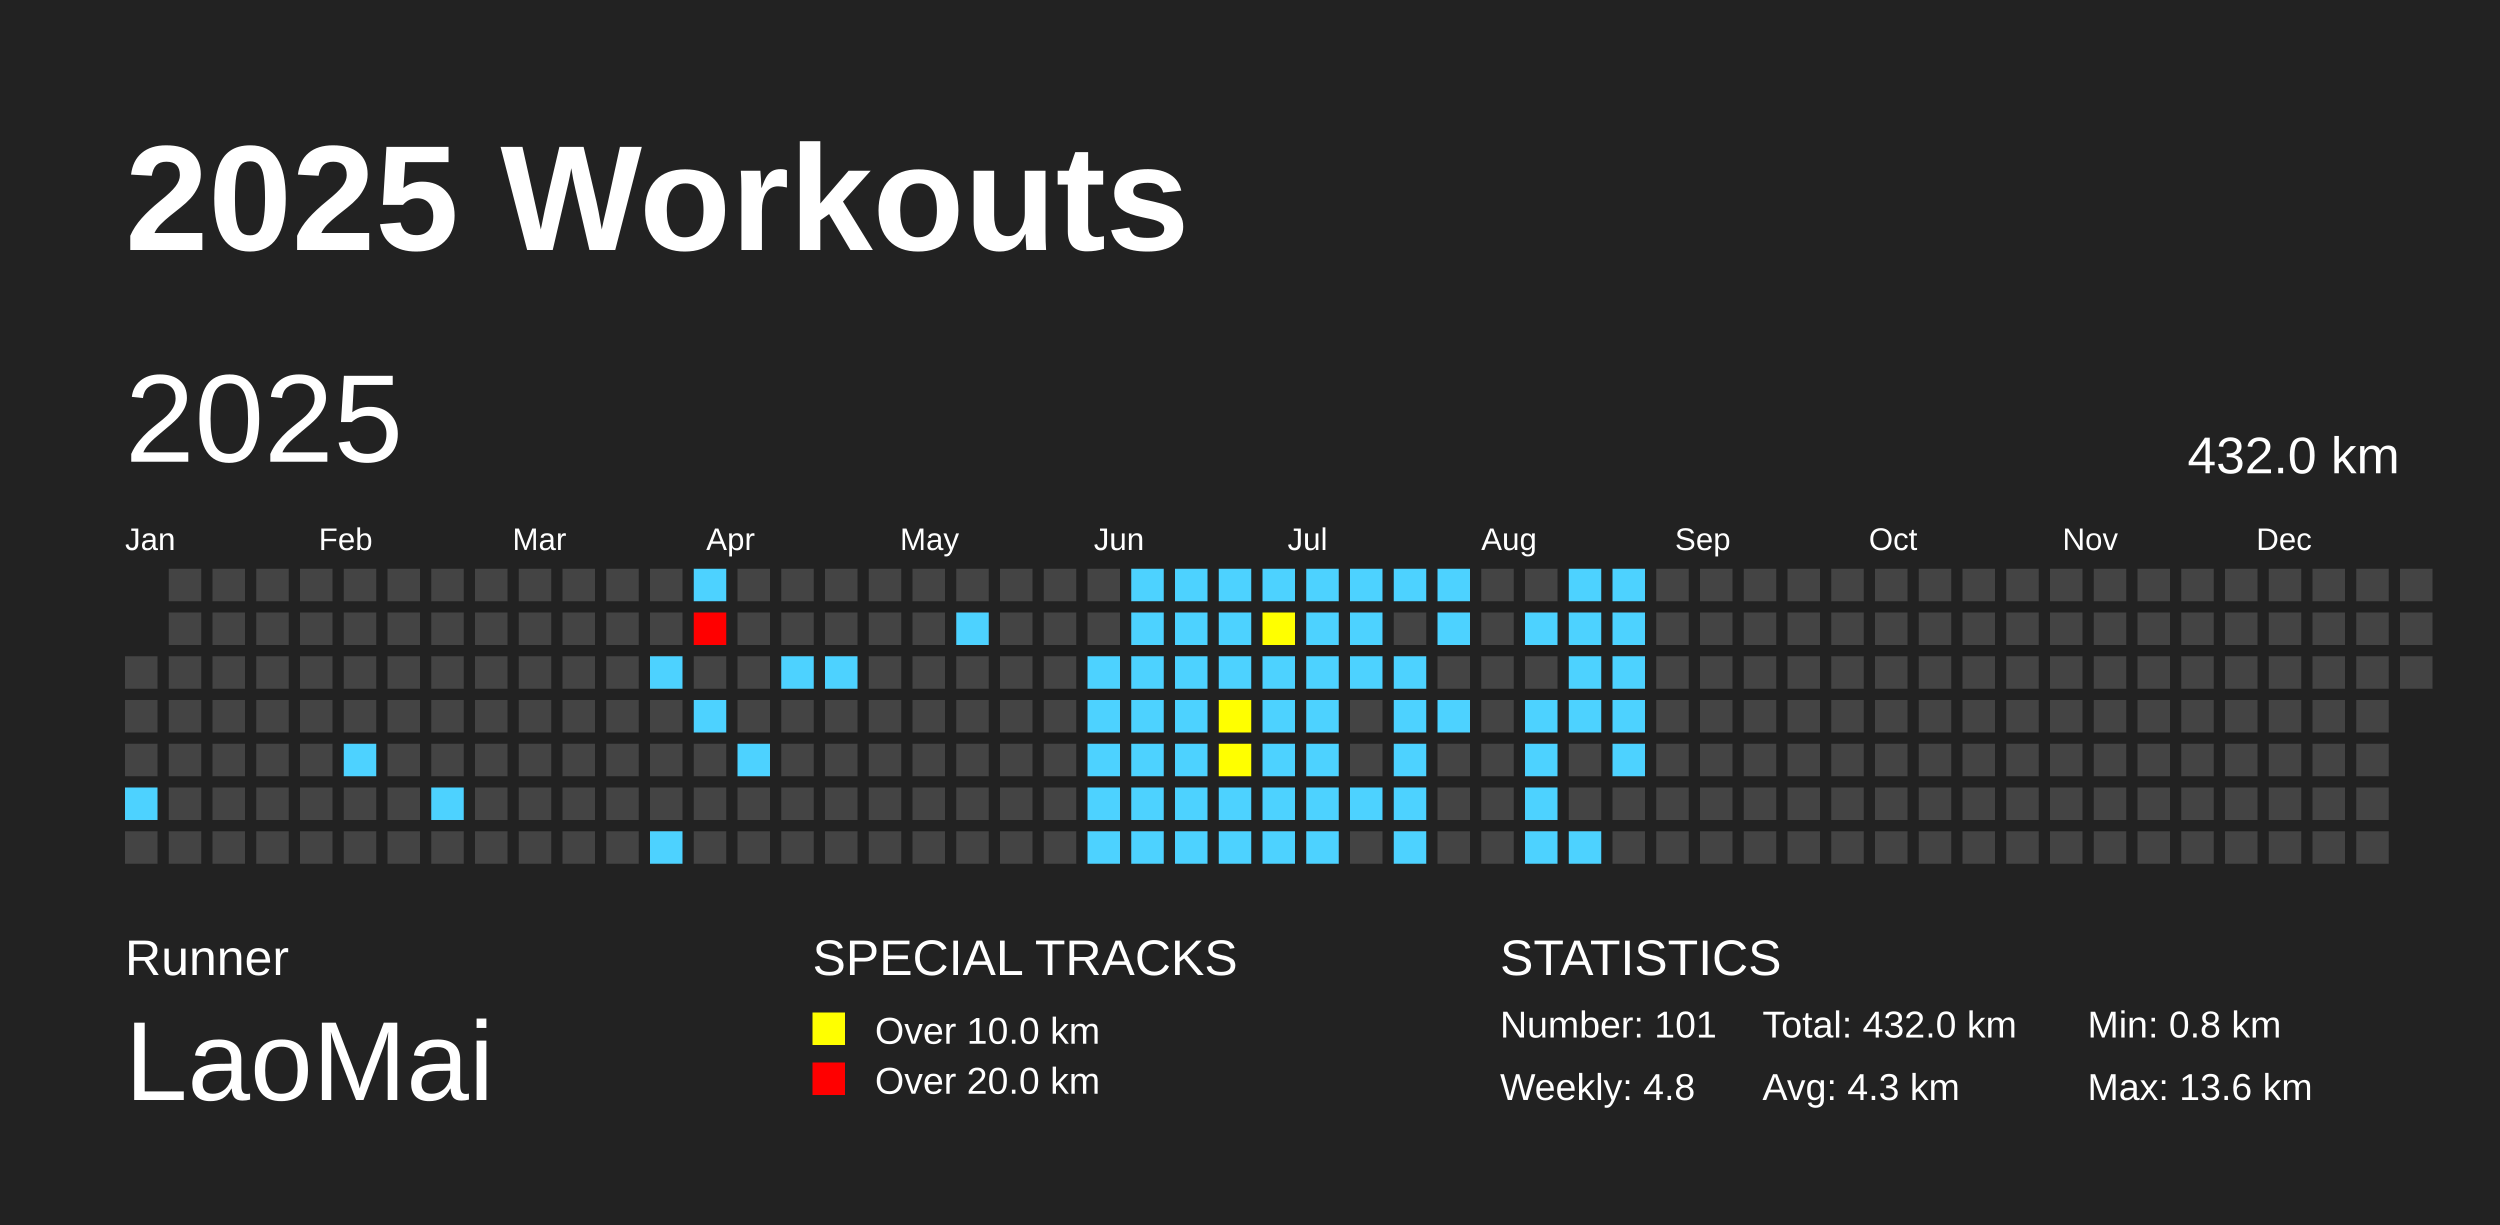
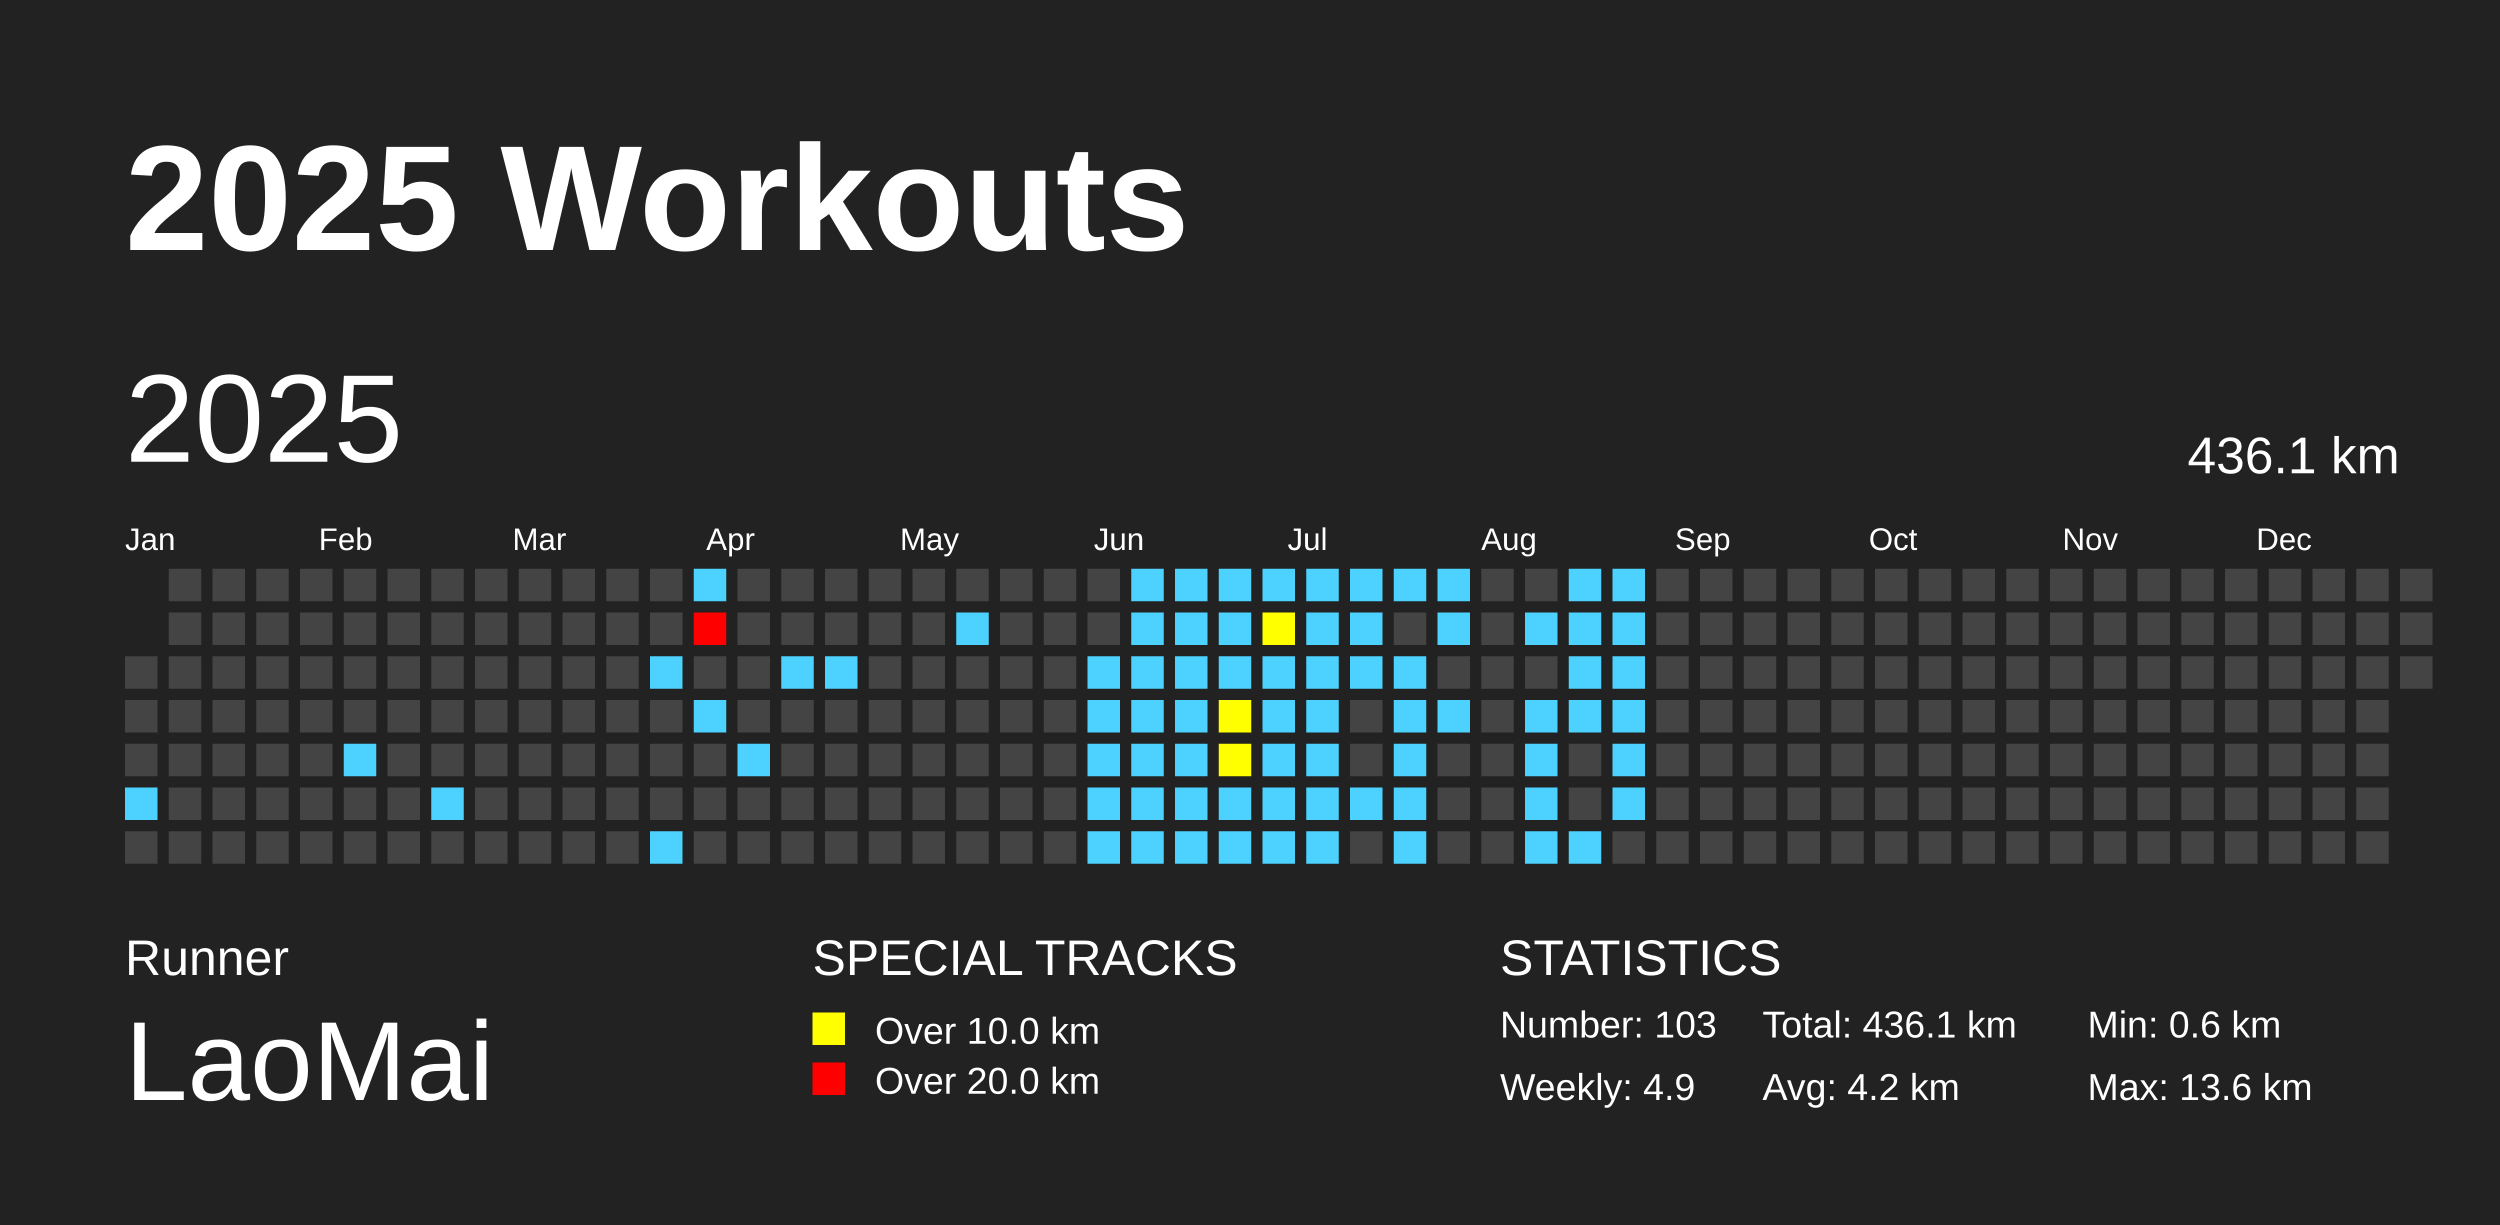
<svg xmlns="http://www.w3.org/2000/svg" baseProfile="full" height="98mm" version="1.1" viewBox="0,0,200,98" width="200mm">
  <defs />
  <rect fill="#222222" height="98" width="200" x="0" y="0" />
  <text fill="#FFFFFF" style="font-size:12px; font-family:Arial; font-weight:bold;" x="10" y="20">2025 Workouts</text>
  <text fill="#FFFFFF" style="font-size:4px; font-family:Arial" x="10" y="78">Runner</text>
  <text fill="#FFFFFF" style="font-size:9px; font-family:Arial" x="10" y="88">LaoMai</text>
  <text fill="#FFFFFF" style="font-size:4px; font-family:Arial" x="65" y="78">SPECIAL TRACKS</text>
  <rect fill="yellow" height="2.6" width="2.6" x="65" y="81" />
  <text fill="#FFFFFF" style="font-size:3px; font-family:Arial" x="70" y="83.5">Over 10.0 km</text>
  <rect fill="red" height="2.6" width="2.6" x="65" y="85" />
  <text fill="#FFFFFF" style="font-size:3px; font-family:Arial" x="70" y="87.5">Over 20.0 km</text>
  <text fill="#FFFFFF" style="font-size:4px; font-family:Arial" x="120" y="78">STATISTICS</text>
-   <text fill="#FFFFFF" style="font-size:3px; font-family:Arial" x="120" y="83">Number: 101</text>
-   <text fill="#FFFFFF" style="font-size:3px; font-family:Arial" x="120" y="88">Weekly: 4.8</text>
-   <text fill="#FFFFFF" style="font-size:3px; font-family:Arial" x="141" y="83">Total: 432.0 km</text>
-   <text fill="#FFFFFF" style="font-size:3px; font-family:Arial" x="141" y="88">Avg: 4.3 km</text>
-   <text fill="#FFFFFF" style="font-size:3px; font-family:Arial" x="167" y="83">Min: 0.8 km</text>
+   <text fill="#FFFFFF" style="font-size:3px; font-family:Arial" x="120" y="83">Number: 103</text>
+   <text fill="#FFFFFF" style="font-size:3px; font-family:Arial" x="120" y="88">Weekly: 4.9</text>
+   <text fill="#FFFFFF" style="font-size:3px; font-family:Arial" x="141" y="83">Total: 436.1 km</text>
+   <text fill="#FFFFFF" style="font-size:3px; font-family:Arial" x="141" y="88">Avg: 4.2 km</text>
+   <text fill="#FFFFFF" style="font-size:3px; font-family:Arial" x="167" y="83">Min: 0.6 km</text>
  <text fill="#FFFFFF" style="font-size:3px; font-family:Arial" x="167" y="88">Max: 13.6 km</text>
  <text dominant-baseline="hanging" fill="#FFFFFF" style="font-size:10.0px; font-family:Arial;" x="10" y="30">2025</text>
-   <text dominant-baseline="hanging" fill="#FFFFFF" style="font-size:4.125px; font-family:Arial;" x="175" y="35">432.0 km</text>
+   <text dominant-baseline="hanging" fill="#FFFFFF" style="font-size:4.125px; font-family:Arial;" x="175" y="35">436.1 km</text>
  <text fill="#FFFFFF" style="font-size:2.5px; font-family:Arial" x="10.0" y="44">Jan</text>
  <text fill="#FFFFFF" style="font-size:2.5px; font-family:Arial" x="25.5" y="44">Feb</text>
  <text fill="#FFFFFF" style="font-size:2.5px; font-family:Arial" x="41.0" y="44">Mar</text>
  <text fill="#FFFFFF" style="font-size:2.5px; font-family:Arial" x="56.5" y="44">Apr</text>
  <text fill="#FFFFFF" style="font-size:2.5px; font-family:Arial" x="72.0" y="44">May</text>
  <text fill="#FFFFFF" style="font-size:2.5px; font-family:Arial" x="87.5" y="44">Jun</text>
  <text fill="#FFFFFF" style="font-size:2.5px; font-family:Arial" x="103.0" y="44">Jul</text>
  <text fill="#FFFFFF" style="font-size:2.5px; font-family:Arial" x="118.5" y="44">Aug</text>
  <text fill="#FFFFFF" style="font-size:2.5px; font-family:Arial" x="134.0" y="44">Sep</text>
  <text fill="#FFFFFF" style="font-size:2.5px; font-family:Arial" x="149.5" y="44">Oct</text>
  <text fill="#FFFFFF" style="font-size:2.5px; font-family:Arial" x="165.0" y="44">Nov</text>
  <text fill="#FFFFFF" style="font-size:2.5px; font-family:Arial" x="180.5" y="44">Dec</text>
  <rect fill="#444444" height="2.6" width="2.6" x="10.0" y="52.5" />
  <rect fill="#444444" height="2.6" width="2.6" x="10.0" y="56.0" />
  <rect fill="#444444" height="2.6" width="2.6" x="10.0" y="59.5" />
  <rect fill="#4DD2FF" height="2.6" width="2.6" x="10.0" y="63.0" />
  <rect fill="#444444" height="2.6" width="2.6" x="10.0" y="66.5" />
  <rect fill="#444444" height="2.6" width="2.6" x="13.5" y="45.5" />
  <rect fill="#444444" height="2.6" width="2.6" x="13.5" y="49.0" />
  <rect fill="#444444" height="2.6" width="2.6" x="13.5" y="52.5" />
  <rect fill="#444444" height="2.6" width="2.6" x="13.5" y="56.0" />
  <rect fill="#444444" height="2.6" width="2.6" x="13.5" y="59.5" />
  <rect fill="#444444" height="2.6" width="2.6" x="13.5" y="63.0" />
  <rect fill="#444444" height="2.6" width="2.6" x="13.5" y="66.5" />
  <rect fill="#444444" height="2.6" width="2.6" x="17.0" y="45.5" />
  <rect fill="#444444" height="2.6" width="2.6" x="17.0" y="49.0" />
  <rect fill="#444444" height="2.6" width="2.6" x="17.0" y="52.5" />
  <rect fill="#444444" height="2.6" width="2.6" x="17.0" y="56.0" />
  <rect fill="#444444" height="2.6" width="2.6" x="17.0" y="59.5" />
  <rect fill="#444444" height="2.6" width="2.6" x="17.0" y="63.0" />
  <rect fill="#444444" height="2.6" width="2.6" x="17.0" y="66.5" />
  <rect fill="#444444" height="2.6" width="2.6" x="20.5" y="45.5" />
  <rect fill="#444444" height="2.6" width="2.6" x="20.5" y="49.0" />
  <rect fill="#444444" height="2.6" width="2.6" x="20.5" y="52.5" />
  <rect fill="#444444" height="2.6" width="2.6" x="20.5" y="56.0" />
  <rect fill="#444444" height="2.6" width="2.6" x="20.5" y="59.5" />
  <rect fill="#444444" height="2.6" width="2.6" x="20.5" y="63.0" />
  <rect fill="#444444" height="2.6" width="2.6" x="20.5" y="66.5" />
  <rect fill="#444444" height="2.6" width="2.6" x="24.0" y="45.5" />
  <rect fill="#444444" height="2.6" width="2.6" x="24.0" y="49.0" />
  <rect fill="#444444" height="2.6" width="2.6" x="24.0" y="52.5" />
  <rect fill="#444444" height="2.6" width="2.6" x="24.0" y="56.0" />
  <rect fill="#444444" height="2.6" width="2.6" x="24.0" y="59.5" />
  <rect fill="#444444" height="2.6" width="2.6" x="24.0" y="63.0" />
  <rect fill="#444444" height="2.6" width="2.6" x="24.0" y="66.5" />
  <rect fill="#444444" height="2.6" width="2.6" x="27.5" y="45.5" />
  <rect fill="#444444" height="2.6" width="2.6" x="27.5" y="49.0" />
  <rect fill="#444444" height="2.6" width="2.6" x="27.5" y="52.5" />
  <rect fill="#444444" height="2.6" width="2.6" x="27.5" y="56.0" />
  <rect fill="#4DD2FF" height="2.6" width="2.6" x="27.5" y="59.5" />
  <rect fill="#444444" height="2.6" width="2.6" x="27.5" y="63.0" />
  <rect fill="#444444" height="2.6" width="2.6" x="27.5" y="66.5" />
  <rect fill="#444444" height="2.6" width="2.6" x="31.0" y="45.5" />
  <rect fill="#444444" height="2.6" width="2.6" x="31.0" y="49.0" />
  <rect fill="#444444" height="2.6" width="2.6" x="31.0" y="52.5" />
  <rect fill="#444444" height="2.6" width="2.6" x="31.0" y="56.0" />
  <rect fill="#444444" height="2.6" width="2.6" x="31.0" y="59.5" />
  <rect fill="#444444" height="2.6" width="2.6" x="31.0" y="63.0" />
  <rect fill="#444444" height="2.6" width="2.6" x="31.0" y="66.5" />
  <rect fill="#444444" height="2.6" width="2.6" x="34.5" y="45.5" />
  <rect fill="#444444" height="2.6" width="2.6" x="34.5" y="49.0" />
  <rect fill="#444444" height="2.6" width="2.6" x="34.5" y="52.5" />
  <rect fill="#444444" height="2.6" width="2.6" x="34.5" y="56.0" />
  <rect fill="#444444" height="2.6" width="2.6" x="34.5" y="59.5" />
  <rect fill="#4DD2FF" height="2.6" width="2.6" x="34.5" y="63.0" />
  <rect fill="#444444" height="2.6" width="2.6" x="34.5" y="66.5" />
  <rect fill="#444444" height="2.6" width="2.6" x="38.0" y="45.5" />
  <rect fill="#444444" height="2.6" width="2.6" x="38.0" y="49.0" />
  <rect fill="#444444" height="2.6" width="2.6" x="38.0" y="52.5" />
  <rect fill="#444444" height="2.6" width="2.6" x="38.0" y="56.0" />
  <rect fill="#444444" height="2.6" width="2.6" x="38.0" y="59.5" />
  <rect fill="#444444" height="2.6" width="2.6" x="38.0" y="63.0" />
  <rect fill="#444444" height="2.6" width="2.6" x="38.0" y="66.5" />
  <rect fill="#444444" height="2.6" width="2.6" x="41.5" y="45.5" />
  <rect fill="#444444" height="2.6" width="2.6" x="41.5" y="49.0" />
  <rect fill="#444444" height="2.6" width="2.6" x="41.5" y="52.5" />
  <rect fill="#444444" height="2.6" width="2.6" x="41.5" y="56.0" />
  <rect fill="#444444" height="2.6" width="2.6" x="41.5" y="59.5" />
  <rect fill="#444444" height="2.6" width="2.6" x="41.5" y="63.0" />
  <rect fill="#444444" height="2.6" width="2.6" x="41.5" y="66.5" />
  <rect fill="#444444" height="2.6" width="2.6" x="45.0" y="45.5" />
  <rect fill="#444444" height="2.6" width="2.6" x="45.0" y="49.0" />
  <rect fill="#444444" height="2.6" width="2.6" x="45.0" y="52.5" />
  <rect fill="#444444" height="2.6" width="2.6" x="45.0" y="56.0" />
  <rect fill="#444444" height="2.6" width="2.6" x="45.0" y="59.5" />
  <rect fill="#444444" height="2.6" width="2.6" x="45.0" y="63.0" />
  <rect fill="#444444" height="2.6" width="2.6" x="45.0" y="66.5" />
  <rect fill="#444444" height="2.6" width="2.6" x="48.5" y="45.5" />
  <rect fill="#444444" height="2.6" width="2.6" x="48.5" y="49.0" />
  <rect fill="#444444" height="2.6" width="2.6" x="48.5" y="52.5" />
  <rect fill="#444444" height="2.6" width="2.6" x="48.5" y="56.0" />
  <rect fill="#444444" height="2.6" width="2.6" x="48.5" y="59.5" />
  <rect fill="#444444" height="2.6" width="2.6" x="48.5" y="63.0" />
  <rect fill="#444444" height="2.6" width="2.6" x="48.5" y="66.5" />
  <rect fill="#444444" height="2.6" width="2.6" x="52.0" y="45.5" />
  <rect fill="#444444" height="2.6" width="2.6" x="52.0" y="49.0" />
  <rect fill="#4DD2FF" height="2.6" width="2.6" x="52.0" y="52.5" />
  <rect fill="#444444" height="2.6" width="2.6" x="52.0" y="56.0" />
  <rect fill="#444444" height="2.6" width="2.6" x="52.0" y="59.5" />
  <rect fill="#444444" height="2.6" width="2.6" x="52.0" y="63.0" />
  <rect fill="#4DD2FF" height="2.6" width="2.6" x="52.0" y="66.5" />
  <rect fill="#4DD2FF" height="2.6" width="2.6" x="55.5" y="45.5" />
  <rect fill="red" height="2.6" width="2.6" x="55.5" y="49.0" />
  <rect fill="#444444" height="2.6" width="2.6" x="55.5" y="52.5" />
  <rect fill="#4DD2FF" height="2.6" width="2.6" x="55.5" y="56.0" />
  <rect fill="#444444" height="2.6" width="2.6" x="55.5" y="59.5" />
  <rect fill="#444444" height="2.6" width="2.6" x="55.5" y="63.0" />
  <rect fill="#444444" height="2.6" width="2.6" x="55.5" y="66.5" />
  <rect fill="#444444" height="2.6" width="2.6" x="59.0" y="45.5" />
  <rect fill="#444444" height="2.6" width="2.6" x="59.0" y="49.0" />
  <rect fill="#444444" height="2.6" width="2.6" x="59.0" y="52.5" />
  <rect fill="#444444" height="2.6" width="2.6" x="59.0" y="56.0" />
  <rect fill="#4DD2FF" height="2.6" width="2.6" x="59.0" y="59.5" />
  <rect fill="#444444" height="2.6" width="2.6" x="59.0" y="63.0" />
  <rect fill="#444444" height="2.6" width="2.6" x="59.0" y="66.5" />
  <rect fill="#444444" height="2.6" width="2.6" x="62.5" y="45.5" />
  <rect fill="#444444" height="2.6" width="2.6" x="62.5" y="49.0" />
  <rect fill="#4DD2FF" height="2.6" width="2.6" x="62.5" y="52.5" />
  <rect fill="#444444" height="2.6" width="2.6" x="62.5" y="56.0" />
  <rect fill="#444444" height="2.6" width="2.6" x="62.5" y="59.5" />
  <rect fill="#444444" height="2.6" width="2.6" x="62.5" y="63.0" />
  <rect fill="#444444" height="2.6" width="2.6" x="62.5" y="66.5" />
  <rect fill="#444444" height="2.6" width="2.6" x="66.0" y="45.5" />
  <rect fill="#444444" height="2.6" width="2.6" x="66.0" y="49.0" />
  <rect fill="#4DD2FF" height="2.6" width="2.6" x="66.0" y="52.5" />
  <rect fill="#444444" height="2.6" width="2.6" x="66.0" y="56.0" />
  <rect fill="#444444" height="2.6" width="2.6" x="66.0" y="59.5" />
  <rect fill="#444444" height="2.6" width="2.6" x="66.0" y="63.0" />
  <rect fill="#444444" height="2.6" width="2.6" x="66.0" y="66.5" />
  <rect fill="#444444" height="2.6" width="2.6" x="69.5" y="45.5" />
  <rect fill="#444444" height="2.6" width="2.6" x="69.5" y="49.0" />
  <rect fill="#444444" height="2.6" width="2.6" x="69.5" y="52.5" />
  <rect fill="#444444" height="2.6" width="2.6" x="69.5" y="56.0" />
  <rect fill="#444444" height="2.6" width="2.6" x="69.5" y="59.5" />
  <rect fill="#444444" height="2.6" width="2.6" x="69.5" y="63.0" />
  <rect fill="#444444" height="2.6" width="2.6" x="69.5" y="66.5" />
  <rect fill="#444444" height="2.6" width="2.6" x="73.0" y="45.5" />
  <rect fill="#444444" height="2.6" width="2.6" x="73.0" y="49.0" />
  <rect fill="#444444" height="2.6" width="2.6" x="73.0" y="52.5" />
  <rect fill="#444444" height="2.6" width="2.6" x="73.0" y="56.0" />
  <rect fill="#444444" height="2.6" width="2.6" x="73.0" y="59.5" />
  <rect fill="#444444" height="2.6" width="2.6" x="73.0" y="63.0" />
  <rect fill="#444444" height="2.6" width="2.6" x="73.0" y="66.5" />
  <rect fill="#444444" height="2.6" width="2.6" x="76.5" y="45.5" />
  <rect fill="#4DD2FF" height="2.6" width="2.6" x="76.5" y="49.0" />
  <rect fill="#444444" height="2.6" width="2.6" x="76.5" y="52.5" />
  <rect fill="#444444" height="2.6" width="2.6" x="76.5" y="56.0" />
  <rect fill="#444444" height="2.6" width="2.6" x="76.5" y="59.5" />
  <rect fill="#444444" height="2.6" width="2.6" x="76.5" y="63.0" />
  <rect fill="#444444" height="2.6" width="2.6" x="76.5" y="66.5" />
  <rect fill="#444444" height="2.6" width="2.6" x="80.0" y="45.5" />
  <rect fill="#444444" height="2.6" width="2.6" x="80.0" y="49.0" />
  <rect fill="#444444" height="2.6" width="2.6" x="80.0" y="52.5" />
  <rect fill="#444444" height="2.6" width="2.6" x="80.0" y="56.0" />
  <rect fill="#444444" height="2.6" width="2.6" x="80.0" y="59.5" />
  <rect fill="#444444" height="2.6" width="2.6" x="80.0" y="63.0" />
  <rect fill="#444444" height="2.6" width="2.6" x="80.0" y="66.5" />
  <rect fill="#444444" height="2.6" width="2.6" x="83.5" y="45.5" />
  <rect fill="#444444" height="2.6" width="2.6" x="83.5" y="49.0" />
  <rect fill="#444444" height="2.6" width="2.6" x="83.5" y="52.5" />
  <rect fill="#444444" height="2.6" width="2.6" x="83.5" y="56.0" />
  <rect fill="#444444" height="2.6" width="2.6" x="83.5" y="59.5" />
  <rect fill="#444444" height="2.6" width="2.6" x="83.5" y="63.0" />
  <rect fill="#444444" height="2.6" width="2.6" x="83.5" y="66.5" />
  <rect fill="#444444" height="2.6" width="2.6" x="87.0" y="45.5" />
  <rect fill="#444444" height="2.6" width="2.6" x="87.0" y="49.0" />
  <rect fill="#4DD2FF" height="2.6" width="2.6" x="87.0" y="52.5" />
  <rect fill="#4DD2FF" height="2.6" width="2.6" x="87.0" y="56.0" />
  <rect fill="#4DD2FF" height="2.6" width="2.6" x="87.0" y="59.5" />
  <rect fill="#4DD2FF" height="2.6" width="2.6" x="87.0" y="63.0" />
  <rect fill="#4DD2FF" height="2.6" width="2.6" x="87.0" y="66.5" />
  <rect fill="#4DD2FF" height="2.6" width="2.6" x="90.5" y="45.5" />
  <rect fill="#4DD2FF" height="2.6" width="2.6" x="90.5" y="49.0" />
  <rect fill="#4DD2FF" height="2.6" width="2.6" x="90.5" y="52.5" />
  <rect fill="#4DD2FF" height="2.6" width="2.6" x="90.5" y="56.0" />
  <rect fill="#4DD2FF" height="2.6" width="2.6" x="90.5" y="59.5" />
  <rect fill="#4DD2FF" height="2.6" width="2.6" x="90.5" y="63.0" />
  <rect fill="#4DD2FF" height="2.6" width="2.6" x="90.5" y="66.5" />
  <rect fill="#4DD2FF" height="2.6" width="2.6" x="94.0" y="45.5" />
  <rect fill="#4DD2FF" height="2.6" width="2.6" x="94.0" y="49.0" />
  <rect fill="#4DD2FF" height="2.6" width="2.6" x="94.0" y="52.5" />
  <rect fill="#4DD2FF" height="2.6" width="2.6" x="94.0" y="56.0" />
  <rect fill="#4DD2FF" height="2.6" width="2.6" x="94.0" y="59.5" />
  <rect fill="#4DD2FF" height="2.6" width="2.6" x="94.0" y="63.0" />
  <rect fill="#4DD2FF" height="2.6" width="2.6" x="94.0" y="66.5" />
  <rect fill="#4DD2FF" height="2.6" width="2.6" x="97.5" y="45.5" />
  <rect fill="#4DD2FF" height="2.6" width="2.6" x="97.5" y="49.0" />
  <rect fill="#4DD2FF" height="2.6" width="2.6" x="97.5" y="52.5" />
  <rect fill="yellow" height="2.6" width="2.6" x="97.5" y="56.0" />
  <rect fill="yellow" height="2.6" width="2.6" x="97.5" y="59.5" />
  <rect fill="#4DD2FF" height="2.6" width="2.6" x="97.5" y="63.0" />
  <rect fill="#4DD2FF" height="2.6" width="2.6" x="97.5" y="66.5" />
  <rect fill="#4DD2FF" height="2.6" width="2.6" x="101.0" y="45.5" />
  <rect fill="yellow" height="2.6" width="2.6" x="101.0" y="49.0" />
  <rect fill="#4DD2FF" height="2.6" width="2.6" x="101.0" y="52.5" />
  <rect fill="#4DD2FF" height="2.6" width="2.6" x="101.0" y="56.0" />
  <rect fill="#4DD2FF" height="2.6" width="2.6" x="101.0" y="59.5" />
  <rect fill="#4DD2FF" height="2.6" width="2.6" x="101.0" y="63.0" />
  <rect fill="#4DD2FF" height="2.6" width="2.6" x="101.0" y="66.5" />
  <rect fill="#4DD2FF" height="2.6" width="2.6" x="104.5" y="45.5" />
  <rect fill="#4DD2FF" height="2.6" width="2.6" x="104.5" y="49.0" />
  <rect fill="#4DD2FF" height="2.6" width="2.6" x="104.5" y="52.5" />
  <rect fill="#4DD2FF" height="2.6" width="2.6" x="104.5" y="56.0" />
  <rect fill="#4DD2FF" height="2.6" width="2.6" x="104.5" y="59.5" />
  <rect fill="#4DD2FF" height="2.6" width="2.6" x="104.5" y="63.0" />
  <rect fill="#4DD2FF" height="2.6" width="2.6" x="104.5" y="66.5" />
  <rect fill="#4DD2FF" height="2.6" width="2.6" x="108.0" y="45.5" />
  <rect fill="#4DD2FF" height="2.6" width="2.6" x="108.0" y="49.0" />
  <rect fill="#4DD2FF" height="2.6" width="2.6" x="108.0" y="52.5" />
  <rect fill="#444444" height="2.6" width="2.6" x="108.0" y="56.0" />
  <rect fill="#444444" height="2.6" width="2.6" x="108.0" y="59.5" />
  <rect fill="#4DD2FF" height="2.6" width="2.6" x="108.0" y="63.0" />
  <rect fill="#444444" height="2.6" width="2.6" x="108.0" y="66.5" />
  <rect fill="#4DD2FF" height="2.6" width="2.6" x="111.5" y="45.5" />
  <rect fill="#444444" height="2.6" width="2.6" x="111.5" y="49.0" />
  <rect fill="#4DD2FF" height="2.6" width="2.6" x="111.5" y="52.5" />
  <rect fill="#4DD2FF" height="2.6" width="2.6" x="111.5" y="56.0" />
  <rect fill="#4DD2FF" height="2.6" width="2.6" x="111.5" y="59.5" />
  <rect fill="#4DD2FF" height="2.6" width="2.6" x="111.5" y="63.0" />
  <rect fill="#4DD2FF" height="2.6" width="2.6" x="111.5" y="66.5" />
  <rect fill="#4DD2FF" height="2.6" width="2.6" x="115.0" y="45.5" />
  <rect fill="#4DD2FF" height="2.6" width="2.6" x="115.0" y="49.0" />
  <rect fill="#444444" height="2.6" width="2.6" x="115.0" y="52.5" />
  <rect fill="#4DD2FF" height="2.6" width="2.6" x="115.0" y="56.0" />
  <rect fill="#444444" height="2.6" width="2.6" x="115.0" y="59.5" />
  <rect fill="#444444" height="2.6" width="2.6" x="115.0" y="63.0" />
  <rect fill="#444444" height="2.6" width="2.6" x="115.0" y="66.5" />
  <rect fill="#444444" height="2.6" width="2.6" x="118.5" y="45.5" />
  <rect fill="#444444" height="2.6" width="2.6" x="118.5" y="49.0" />
  <rect fill="#444444" height="2.6" width="2.6" x="118.5" y="52.5" />
  <rect fill="#444444" height="2.6" width="2.6" x="118.5" y="56.0" />
  <rect fill="#444444" height="2.6" width="2.6" x="118.5" y="59.5" />
  <rect fill="#444444" height="2.6" width="2.6" x="118.5" y="63.0" />
  <rect fill="#444444" height="2.6" width="2.6" x="118.5" y="66.5" />
  <rect fill="#444444" height="2.6" width="2.6" x="122.0" y="45.5" />
  <rect fill="#4DD2FF" height="2.6" width="2.6" x="122.0" y="49.0" />
  <rect fill="#444444" height="2.6" width="2.6" x="122.0" y="52.5" />
  <rect fill="#4DD2FF" height="2.6" width="2.6" x="122.0" y="56.0" />
  <rect fill="#4DD2FF" height="2.6" width="2.6" x="122.0" y="59.5" />
  <rect fill="#4DD2FF" height="2.6" width="2.6" x="122.0" y="63.0" />
  <rect fill="#4DD2FF" height="2.6" width="2.6" x="122.0" y="66.5" />
  <rect fill="#4DD2FF" height="2.6" width="2.6" x="125.5" y="45.5" />
  <rect fill="#4DD2FF" height="2.6" width="2.6" x="125.5" y="49.0" />
  <rect fill="#4DD2FF" height="2.6" width="2.6" x="125.5" y="52.5" />
  <rect fill="#4DD2FF" height="2.6" width="2.6" x="125.5" y="56.0" />
  <rect fill="#444444" height="2.6" width="2.6" x="125.5" y="59.5" />
  <rect fill="#444444" height="2.6" width="2.6" x="125.5" y="63.0" />
  <rect fill="#4DD2FF" height="2.6" width="2.6" x="125.5" y="66.5" />
  <rect fill="#4DD2FF" height="2.6" width="2.6" x="129.0" y="45.5" />
  <rect fill="#4DD2FF" height="2.6" width="2.6" x="129.0" y="49.0" />
  <rect fill="#4DD2FF" height="2.6" width="2.6" x="129.0" y="52.5" />
  <rect fill="#4DD2FF" height="2.6" width="2.6" x="129.0" y="56.0" />
  <rect fill="#4DD2FF" height="2.6" width="2.6" x="129.0" y="59.5" />
-   <rect fill="#444444" height="2.6" width="2.6" x="129.0" y="63.0" />
+   <rect fill="#4DD2FF" height="2.6" width="2.6" x="129.0" y="63.0" />
  <rect fill="#444444" height="2.6" width="2.6" x="129.0" y="66.5" />
  <rect fill="#444444" height="2.6" width="2.6" x="132.5" y="45.5" />
  <rect fill="#444444" height="2.6" width="2.6" x="132.5" y="49.0" />
  <rect fill="#444444" height="2.6" width="2.6" x="132.5" y="52.5" />
  <rect fill="#444444" height="2.6" width="2.6" x="132.5" y="56.0" />
  <rect fill="#444444" height="2.6" width="2.6" x="132.5" y="59.5" />
  <rect fill="#444444" height="2.6" width="2.6" x="132.5" y="63.0" />
  <rect fill="#444444" height="2.6" width="2.6" x="132.5" y="66.5" />
  <rect fill="#444444" height="2.6" width="2.6" x="136.0" y="45.5" />
  <rect fill="#444444" height="2.6" width="2.6" x="136.0" y="49.0" />
  <rect fill="#444444" height="2.6" width="2.6" x="136.0" y="52.5" />
  <rect fill="#444444" height="2.6" width="2.6" x="136.0" y="56.0" />
  <rect fill="#444444" height="2.6" width="2.6" x="136.0" y="59.5" />
  <rect fill="#444444" height="2.6" width="2.6" x="136.0" y="63.0" />
  <rect fill="#444444" height="2.6" width="2.6" x="136.0" y="66.5" />
  <rect fill="#444444" height="2.6" width="2.6" x="139.5" y="45.5" />
  <rect fill="#444444" height="2.6" width="2.6" x="139.5" y="49.0" />
  <rect fill="#444444" height="2.6" width="2.6" x="139.5" y="52.5" />
  <rect fill="#444444" height="2.6" width="2.6" x="139.5" y="56.0" />
  <rect fill="#444444" height="2.6" width="2.6" x="139.5" y="59.5" />
  <rect fill="#444444" height="2.6" width="2.6" x="139.5" y="63.0" />
  <rect fill="#444444" height="2.6" width="2.6" x="139.5" y="66.5" />
  <rect fill="#444444" height="2.6" width="2.6" x="143.0" y="45.5" />
  <rect fill="#444444" height="2.6" width="2.6" x="143.0" y="49.0" />
  <rect fill="#444444" height="2.6" width="2.6" x="143.0" y="52.5" />
  <rect fill="#444444" height="2.6" width="2.6" x="143.0" y="56.0" />
  <rect fill="#444444" height="2.6" width="2.6" x="143.0" y="59.5" />
  <rect fill="#444444" height="2.6" width="2.6" x="143.0" y="63.0" />
  <rect fill="#444444" height="2.6" width="2.6" x="143.0" y="66.5" />
  <rect fill="#444444" height="2.6" width="2.6" x="146.5" y="45.5" />
  <rect fill="#444444" height="2.6" width="2.6" x="146.5" y="49.0" />
  <rect fill="#444444" height="2.6" width="2.6" x="146.5" y="52.5" />
  <rect fill="#444444" height="2.6" width="2.6" x="146.5" y="56.0" />
  <rect fill="#444444" height="2.6" width="2.6" x="146.5" y="59.5" />
  <rect fill="#444444" height="2.6" width="2.6" x="146.5" y="63.0" />
  <rect fill="#444444" height="2.6" width="2.6" x="146.5" y="66.5" />
  <rect fill="#444444" height="2.6" width="2.6" x="150.0" y="45.5" />
  <rect fill="#444444" height="2.6" width="2.6" x="150.0" y="49.0" />
  <rect fill="#444444" height="2.6" width="2.6" x="150.0" y="52.5" />
  <rect fill="#444444" height="2.6" width="2.6" x="150.0" y="56.0" />
  <rect fill="#444444" height="2.6" width="2.6" x="150.0" y="59.5" />
  <rect fill="#444444" height="2.6" width="2.6" x="150.0" y="63.0" />
  <rect fill="#444444" height="2.6" width="2.6" x="150.0" y="66.5" />
  <rect fill="#444444" height="2.6" width="2.6" x="153.5" y="45.5" />
  <rect fill="#444444" height="2.6" width="2.6" x="153.5" y="49.0" />
  <rect fill="#444444" height="2.6" width="2.6" x="153.5" y="52.5" />
  <rect fill="#444444" height="2.6" width="2.6" x="153.5" y="56.0" />
  <rect fill="#444444" height="2.6" width="2.6" x="153.5" y="59.5" />
  <rect fill="#444444" height="2.6" width="2.6" x="153.5" y="63.0" />
  <rect fill="#444444" height="2.6" width="2.6" x="153.5" y="66.5" />
  <rect fill="#444444" height="2.6" width="2.6" x="157.0" y="45.5" />
  <rect fill="#444444" height="2.6" width="2.6" x="157.0" y="49.0" />
  <rect fill="#444444" height="2.6" width="2.6" x="157.0" y="52.5" />
  <rect fill="#444444" height="2.6" width="2.6" x="157.0" y="56.0" />
  <rect fill="#444444" height="2.6" width="2.6" x="157.0" y="59.5" />
  <rect fill="#444444" height="2.6" width="2.6" x="157.0" y="63.0" />
  <rect fill="#444444" height="2.6" width="2.6" x="157.0" y="66.5" />
  <rect fill="#444444" height="2.6" width="2.6" x="160.5" y="45.5" />
  <rect fill="#444444" height="2.6" width="2.6" x="160.5" y="49.0" />
  <rect fill="#444444" height="2.6" width="2.6" x="160.5" y="52.5" />
  <rect fill="#444444" height="2.6" width="2.6" x="160.5" y="56.0" />
  <rect fill="#444444" height="2.6" width="2.6" x="160.5" y="59.5" />
  <rect fill="#444444" height="2.6" width="2.6" x="160.5" y="63.0" />
  <rect fill="#444444" height="2.6" width="2.6" x="160.5" y="66.5" />
  <rect fill="#444444" height="2.6" width="2.6" x="164.0" y="45.5" />
  <rect fill="#444444" height="2.6" width="2.6" x="164.0" y="49.0" />
  <rect fill="#444444" height="2.6" width="2.6" x="164.0" y="52.5" />
  <rect fill="#444444" height="2.6" width="2.6" x="164.0" y="56.0" />
  <rect fill="#444444" height="2.6" width="2.6" x="164.0" y="59.5" />
  <rect fill="#444444" height="2.6" width="2.6" x="164.0" y="63.0" />
  <rect fill="#444444" height="2.6" width="2.6" x="164.0" y="66.5" />
  <rect fill="#444444" height="2.6" width="2.6" x="167.5" y="45.5" />
  <rect fill="#444444" height="2.6" width="2.6" x="167.5" y="49.0" />
  <rect fill="#444444" height="2.6" width="2.6" x="167.5" y="52.5" />
  <rect fill="#444444" height="2.6" width="2.6" x="167.5" y="56.0" />
  <rect fill="#444444" height="2.6" width="2.6" x="167.5" y="59.5" />
  <rect fill="#444444" height="2.6" width="2.6" x="167.5" y="63.0" />
  <rect fill="#444444" height="2.6" width="2.6" x="167.5" y="66.5" />
  <rect fill="#444444" height="2.6" width="2.6" x="171.0" y="45.5" />
  <rect fill="#444444" height="2.6" width="2.6" x="171.0" y="49.0" />
  <rect fill="#444444" height="2.6" width="2.6" x="171.0" y="52.5" />
  <rect fill="#444444" height="2.6" width="2.6" x="171.0" y="56.0" />
  <rect fill="#444444" height="2.6" width="2.6" x="171.0" y="59.5" />
  <rect fill="#444444" height="2.6" width="2.6" x="171.0" y="63.0" />
  <rect fill="#444444" height="2.6" width="2.6" x="171.0" y="66.5" />
  <rect fill="#444444" height="2.6" width="2.6" x="174.5" y="45.5" />
  <rect fill="#444444" height="2.6" width="2.6" x="174.5" y="49.0" />
  <rect fill="#444444" height="2.6" width="2.6" x="174.5" y="52.5" />
  <rect fill="#444444" height="2.6" width="2.6" x="174.5" y="56.0" />
  <rect fill="#444444" height="2.6" width="2.6" x="174.5" y="59.5" />
  <rect fill="#444444" height="2.6" width="2.6" x="174.5" y="63.0" />
  <rect fill="#444444" height="2.6" width="2.6" x="174.5" y="66.5" />
  <rect fill="#444444" height="2.6" width="2.6" x="178.0" y="45.5" />
  <rect fill="#444444" height="2.6" width="2.6" x="178.0" y="49.0" />
  <rect fill="#444444" height="2.6" width="2.6" x="178.0" y="52.5" />
  <rect fill="#444444" height="2.6" width="2.6" x="178.0" y="56.0" />
  <rect fill="#444444" height="2.6" width="2.6" x="178.0" y="59.5" />
  <rect fill="#444444" height="2.6" width="2.6" x="178.0" y="63.0" />
  <rect fill="#444444" height="2.6" width="2.6" x="178.0" y="66.5" />
  <rect fill="#444444" height="2.6" width="2.6" x="181.5" y="45.5" />
  <rect fill="#444444" height="2.6" width="2.6" x="181.5" y="49.0" />
  <rect fill="#444444" height="2.6" width="2.6" x="181.5" y="52.5" />
  <rect fill="#444444" height="2.6" width="2.6" x="181.5" y="56.0" />
  <rect fill="#444444" height="2.6" width="2.6" x="181.5" y="59.5" />
  <rect fill="#444444" height="2.6" width="2.6" x="181.5" y="63.0" />
  <rect fill="#444444" height="2.6" width="2.6" x="181.5" y="66.5" />
  <rect fill="#444444" height="2.6" width="2.6" x="185.0" y="45.5" />
  <rect fill="#444444" height="2.6" width="2.6" x="185.0" y="49.0" />
  <rect fill="#444444" height="2.6" width="2.6" x="185.0" y="52.5" />
  <rect fill="#444444" height="2.6" width="2.6" x="185.0" y="56.0" />
  <rect fill="#444444" height="2.6" width="2.6" x="185.0" y="59.5" />
  <rect fill="#444444" height="2.6" width="2.6" x="185.0" y="63.0" />
  <rect fill="#444444" height="2.6" width="2.6" x="185.0" y="66.5" />
  <rect fill="#444444" height="2.6" width="2.6" x="188.5" y="45.5" />
  <rect fill="#444444" height="2.6" width="2.6" x="188.5" y="49.0" />
  <rect fill="#444444" height="2.6" width="2.6" x="188.5" y="52.5" />
  <rect fill="#444444" height="2.6" width="2.6" x="188.5" y="56.0" />
  <rect fill="#444444" height="2.6" width="2.6" x="188.5" y="59.5" />
  <rect fill="#444444" height="2.6" width="2.6" x="188.5" y="63.0" />
  <rect fill="#444444" height="2.6" width="2.6" x="188.5" y="66.5" />
  <rect fill="#444444" height="2.6" width="2.6" x="192.0" y="45.5" />
  <rect fill="#444444" height="2.6" width="2.6" x="192.0" y="49.0" />
  <rect fill="#444444" height="2.6" width="2.6" x="192.0" y="52.5" />
</svg>
